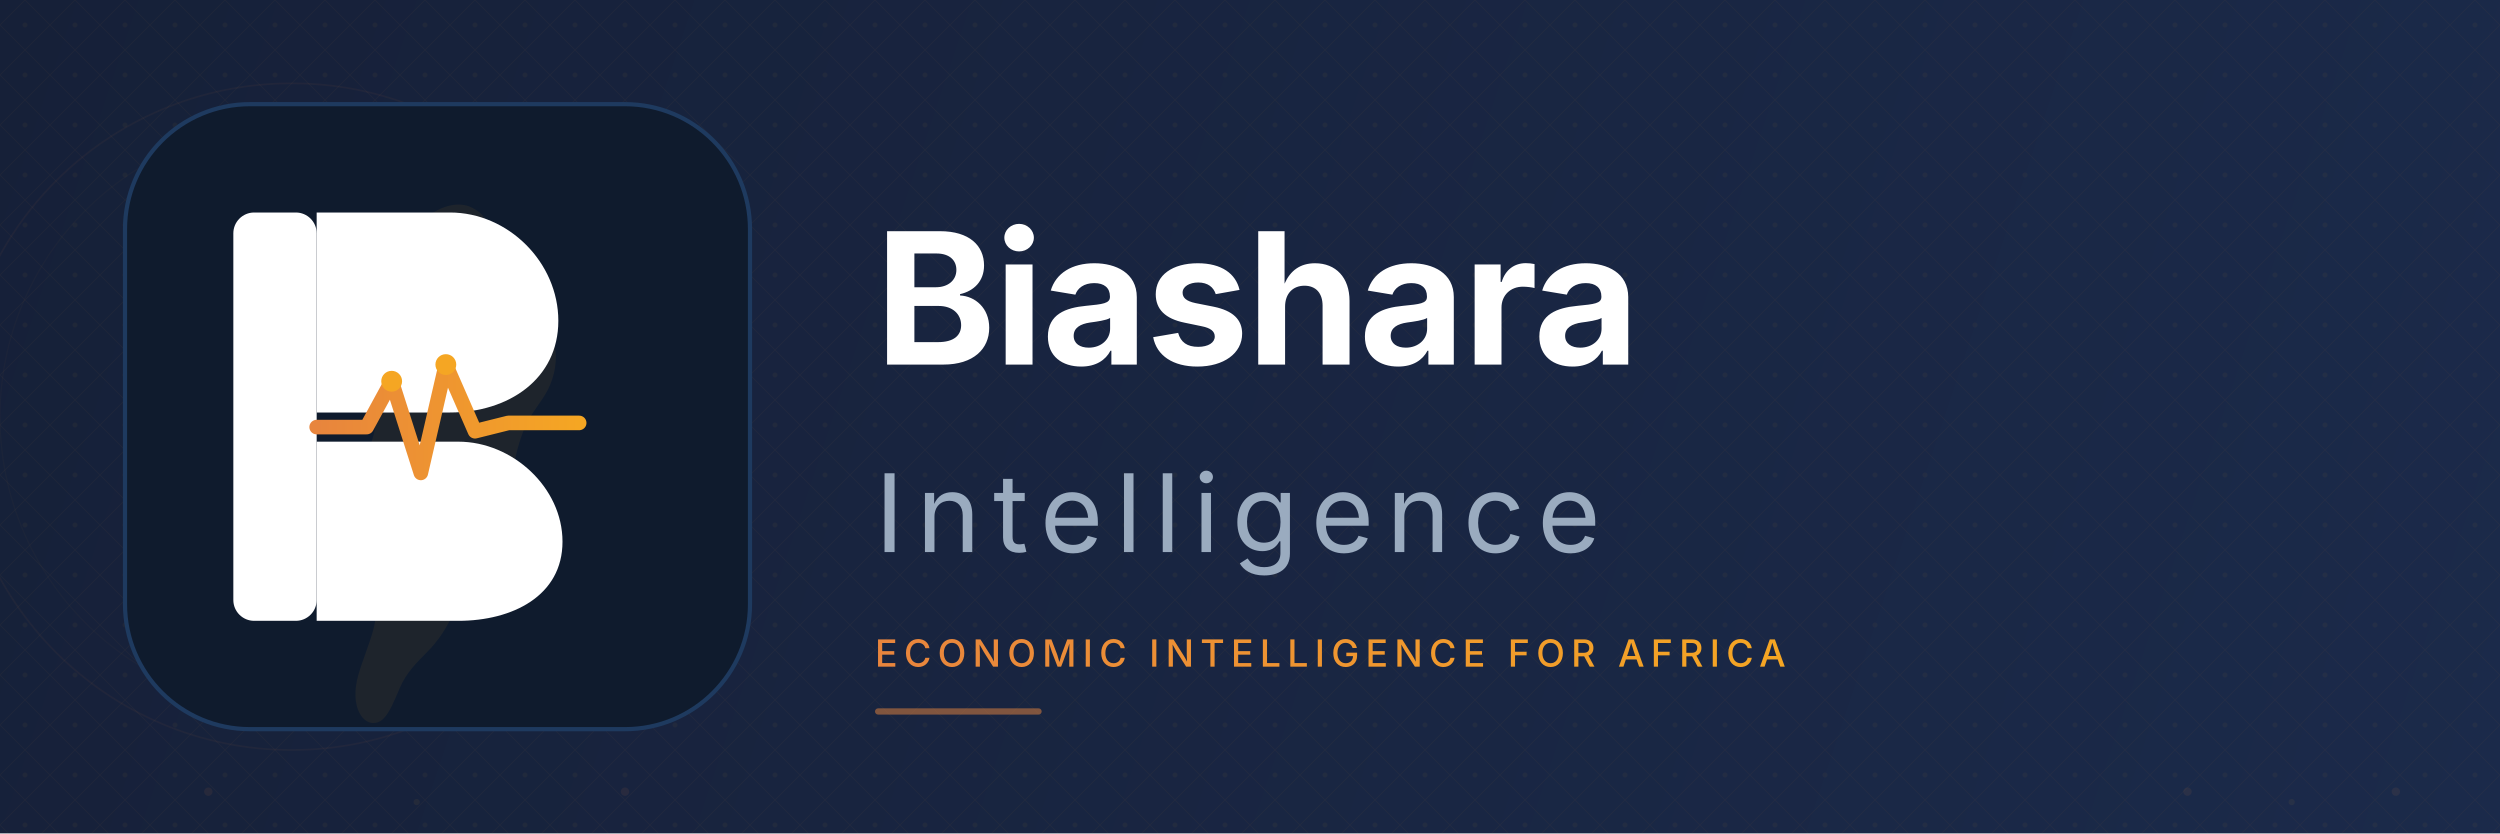
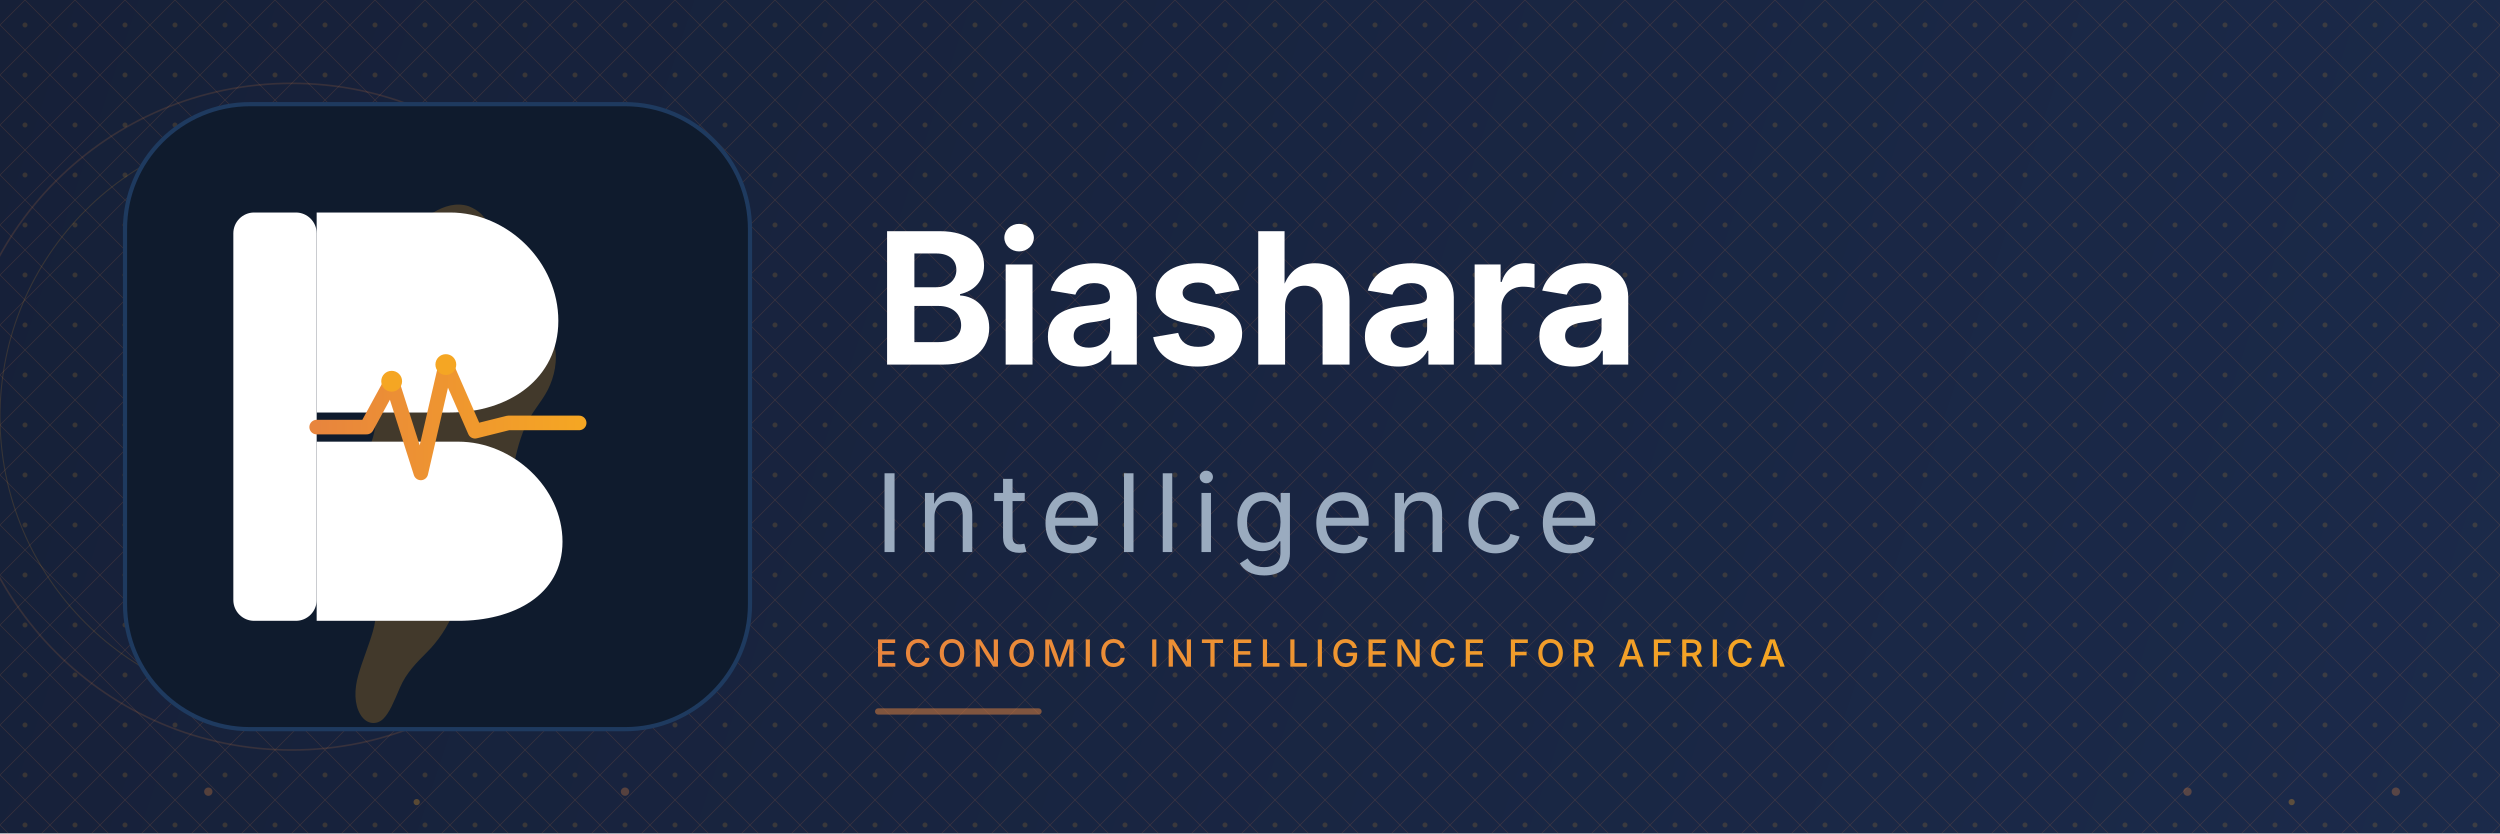
<svg xmlns="http://www.w3.org/2000/svg" viewBox="0 0 1200 400" width="1200" height="400">
  <defs>
    <linearGradient id="bg" x1="0" y1="0" x2="1200" y2="400" gradientUnits="userSpaceOnUse">
      <stop offset="0%" stop-color="#162038" />
      <stop offset="100%" stop-color="#1B2A4A" />
    </linearGradient>
    <linearGradient id="pulse" x1="0" y1="0" x2="1" y2="0">
      <stop offset="0%" stop-color="#E8853D" />
      <stop offset="100%" stop-color="#F5A623" />
    </linearGradient>
    <linearGradient id="tagline-grad" x1="0" y1="0" x2="1" y2="0">
      <stop offset="0%" stop-color="#E8853D" />
      <stop offset="100%" stop-color="#F5A623" />
    </linearGradient>
    <pattern id="kanga" x="0" y="0" width="24" height="24" patternUnits="userSpaceOnUse">
      <rect width="24" height="24" fill="none" />
-       <path d="M12,0 L24,12 L12,24 L0,12Z" fill="none" stroke="#E8853D" stroke-width="0.3" opacity="0.06" />
-       <circle cx="12" cy="12" r="1.2" fill="#F5A623" opacity="0.04" />
+       <path d="M12,0 L24,12 L12,24 L0,12Z" fill="none" stroke="#E8853D" stroke-width="0.3" opacity="0.18" />
+       <circle cx="12" cy="12" r="1.2" fill="#F5A623" opacity="0.15" />
    </pattern>
  </defs>
  <rect width="1200" height="400" fill="url(#bg)" />
  <rect width="1200" height="400" fill="url(#kanga)" />
-   <circle cx="140" cy="200" r="160" fill="none" stroke="#E8853D" stroke-width="0.8" opacity="0.05" />
-   <circle cx="140" cy="200" r="140" fill="none" stroke="#F5A623" stroke-width="0.5" opacity="0.03" />
+   <circle cx="140" cy="200" r="160" fill="none" stroke="#E8853D" stroke-width="0.8" opacity="0.15" />
+   <circle cx="140" cy="200" r="140" fill="none" stroke="#F5A623" stroke-width="0.5" opacity="0.15" />
  <g transform="translate(60, 50)">
    <rect x="0" y="0" width="300" height="300" rx="60" ry="60" fill="#0F1B2D" stroke="#1E3A5F" stroke-width="2" />
-     <g opacity="0.07" fill="#F5A623">
+     <g opacity="0.22" fill="#F5A623">
      <path d="M148,52 C153,49 159,47 165,49 C170,51 173,54 175,59                C177,64 179,71 182,78 C185,85 190,90 195,95                C200,100 204,107 206,115 C208,123 206,131 203,137                C200,143 195,148 192,155 C189,162 187,170 186,178                C185,186 182,193 178,199 C174,205 169,211 166,219                C163,227 161,235 158,243 C155,251 150,258 145,263                C140,268 135,273 132,280 C129,287 127,292 124,295                C121,298 116,298 113,293 C110,288 110,281 112,274                C114,267 117,260 119,253 C121,246 121,239 119,232                C117,225 114,220 111,215 C108,210 106,203 106,196                C106,189 108,182 111,177 C114,172 117,167 119,160                C121,153 121,146 119,139 C117,132 115,125 115,118                C115,111 117,104 120,99 C123,94 126,89 130,84                C134,79 136,72 138,65 C140,58 143,54 148,52Z" />
    </g>
    <rect x="52" y="52" width="40" height="196" rx="10" fill="#FFFFFF" />
    <path d="M92,52 L156,52 C184,52 208,76 208,104 C208,132 184,148 156,148 L92,148Z" fill="#FFFFFF" />
    <path d="M92,162 L160,162 C186,162 210,184 210,210 C210,236 186,248 160,248 L92,248Z" fill="#FFFFFF" />
    <polyline points="92,155 116,155 128,133 142,177 154,125 168,157 184,153 218,153" fill="none" stroke="url(#pulse)" stroke-width="7" stroke-linecap="round" stroke-linejoin="round" />
    <circle cx="128" cy="133" r="5" fill="#F5A623" />
    <circle cx="154" cy="125" r="5" fill="#F5A623" />
  </g>
  <g transform="translate(420, 0)">
    <text x="0" y="175" font-family="'Inter', 'SF Pro Display', 'Segoe UI', system-ui, -apple-system, sans-serif" font-size="88" font-weight="700" fill="#FFFFFF" letter-spacing="-1">Biashara</text>
    <text x="0" y="265" font-family="'Inter', 'SF Pro Display', 'Segoe UI', system-ui, -apple-system, sans-serif" font-size="52" font-weight="400" fill="#9AABBF" letter-spacing="6">Intelligence</text>
    <text x="0" y="320" font-family="'Inter', 'SF Pro Display', 'Segoe UI', system-ui, -apple-system, sans-serif" font-size="18" font-weight="500" fill="url(#tagline-grad)" letter-spacing="3">ECONOMIC INTELLIGENCE FOR AFRICA</text>
  </g>
  <rect x="420" y="340" width="80" height="3" rx="1.5" fill="#E8853D" opacity="0.5" />
-   <circle cx="100" cy="380" r="2" fill="#E8853D" opacity="0.08" />
-   <circle cx="200" cy="385" r="1.5" fill="#F5A623" opacity="0.06" />
-   <circle cx="300" cy="380" r="2" fill="#E8853D" opacity="0.08" />
-   <circle cx="1050" cy="380" r="2" fill="#E8853D" opacity="0.08" />
-   <circle cx="1100" cy="385" r="1.5" fill="#F5A623" opacity="0.06" />
-   <circle cx="1150" cy="380" r="2" fill="#E8853D" opacity="0.08" />
+   <circle cx="100" cy="380" r="2" fill="#E8853D" opacity="0.30" />
+   <circle cx="200" cy="385" r="1.5" fill="#F5A623" opacity="0.30" />
+   <circle cx="300" cy="380" r="2" fill="#E8853D" opacity="0.30" />
+   <circle cx="1050" cy="380" r="2" fill="#E8853D" opacity="0.30" />
+   <circle cx="1100" cy="385" r="1.5" fill="#F5A623" opacity="0.30" />
+   <circle cx="1150" cy="380" r="2" fill="#E8853D" opacity="0.30" />
</svg>
